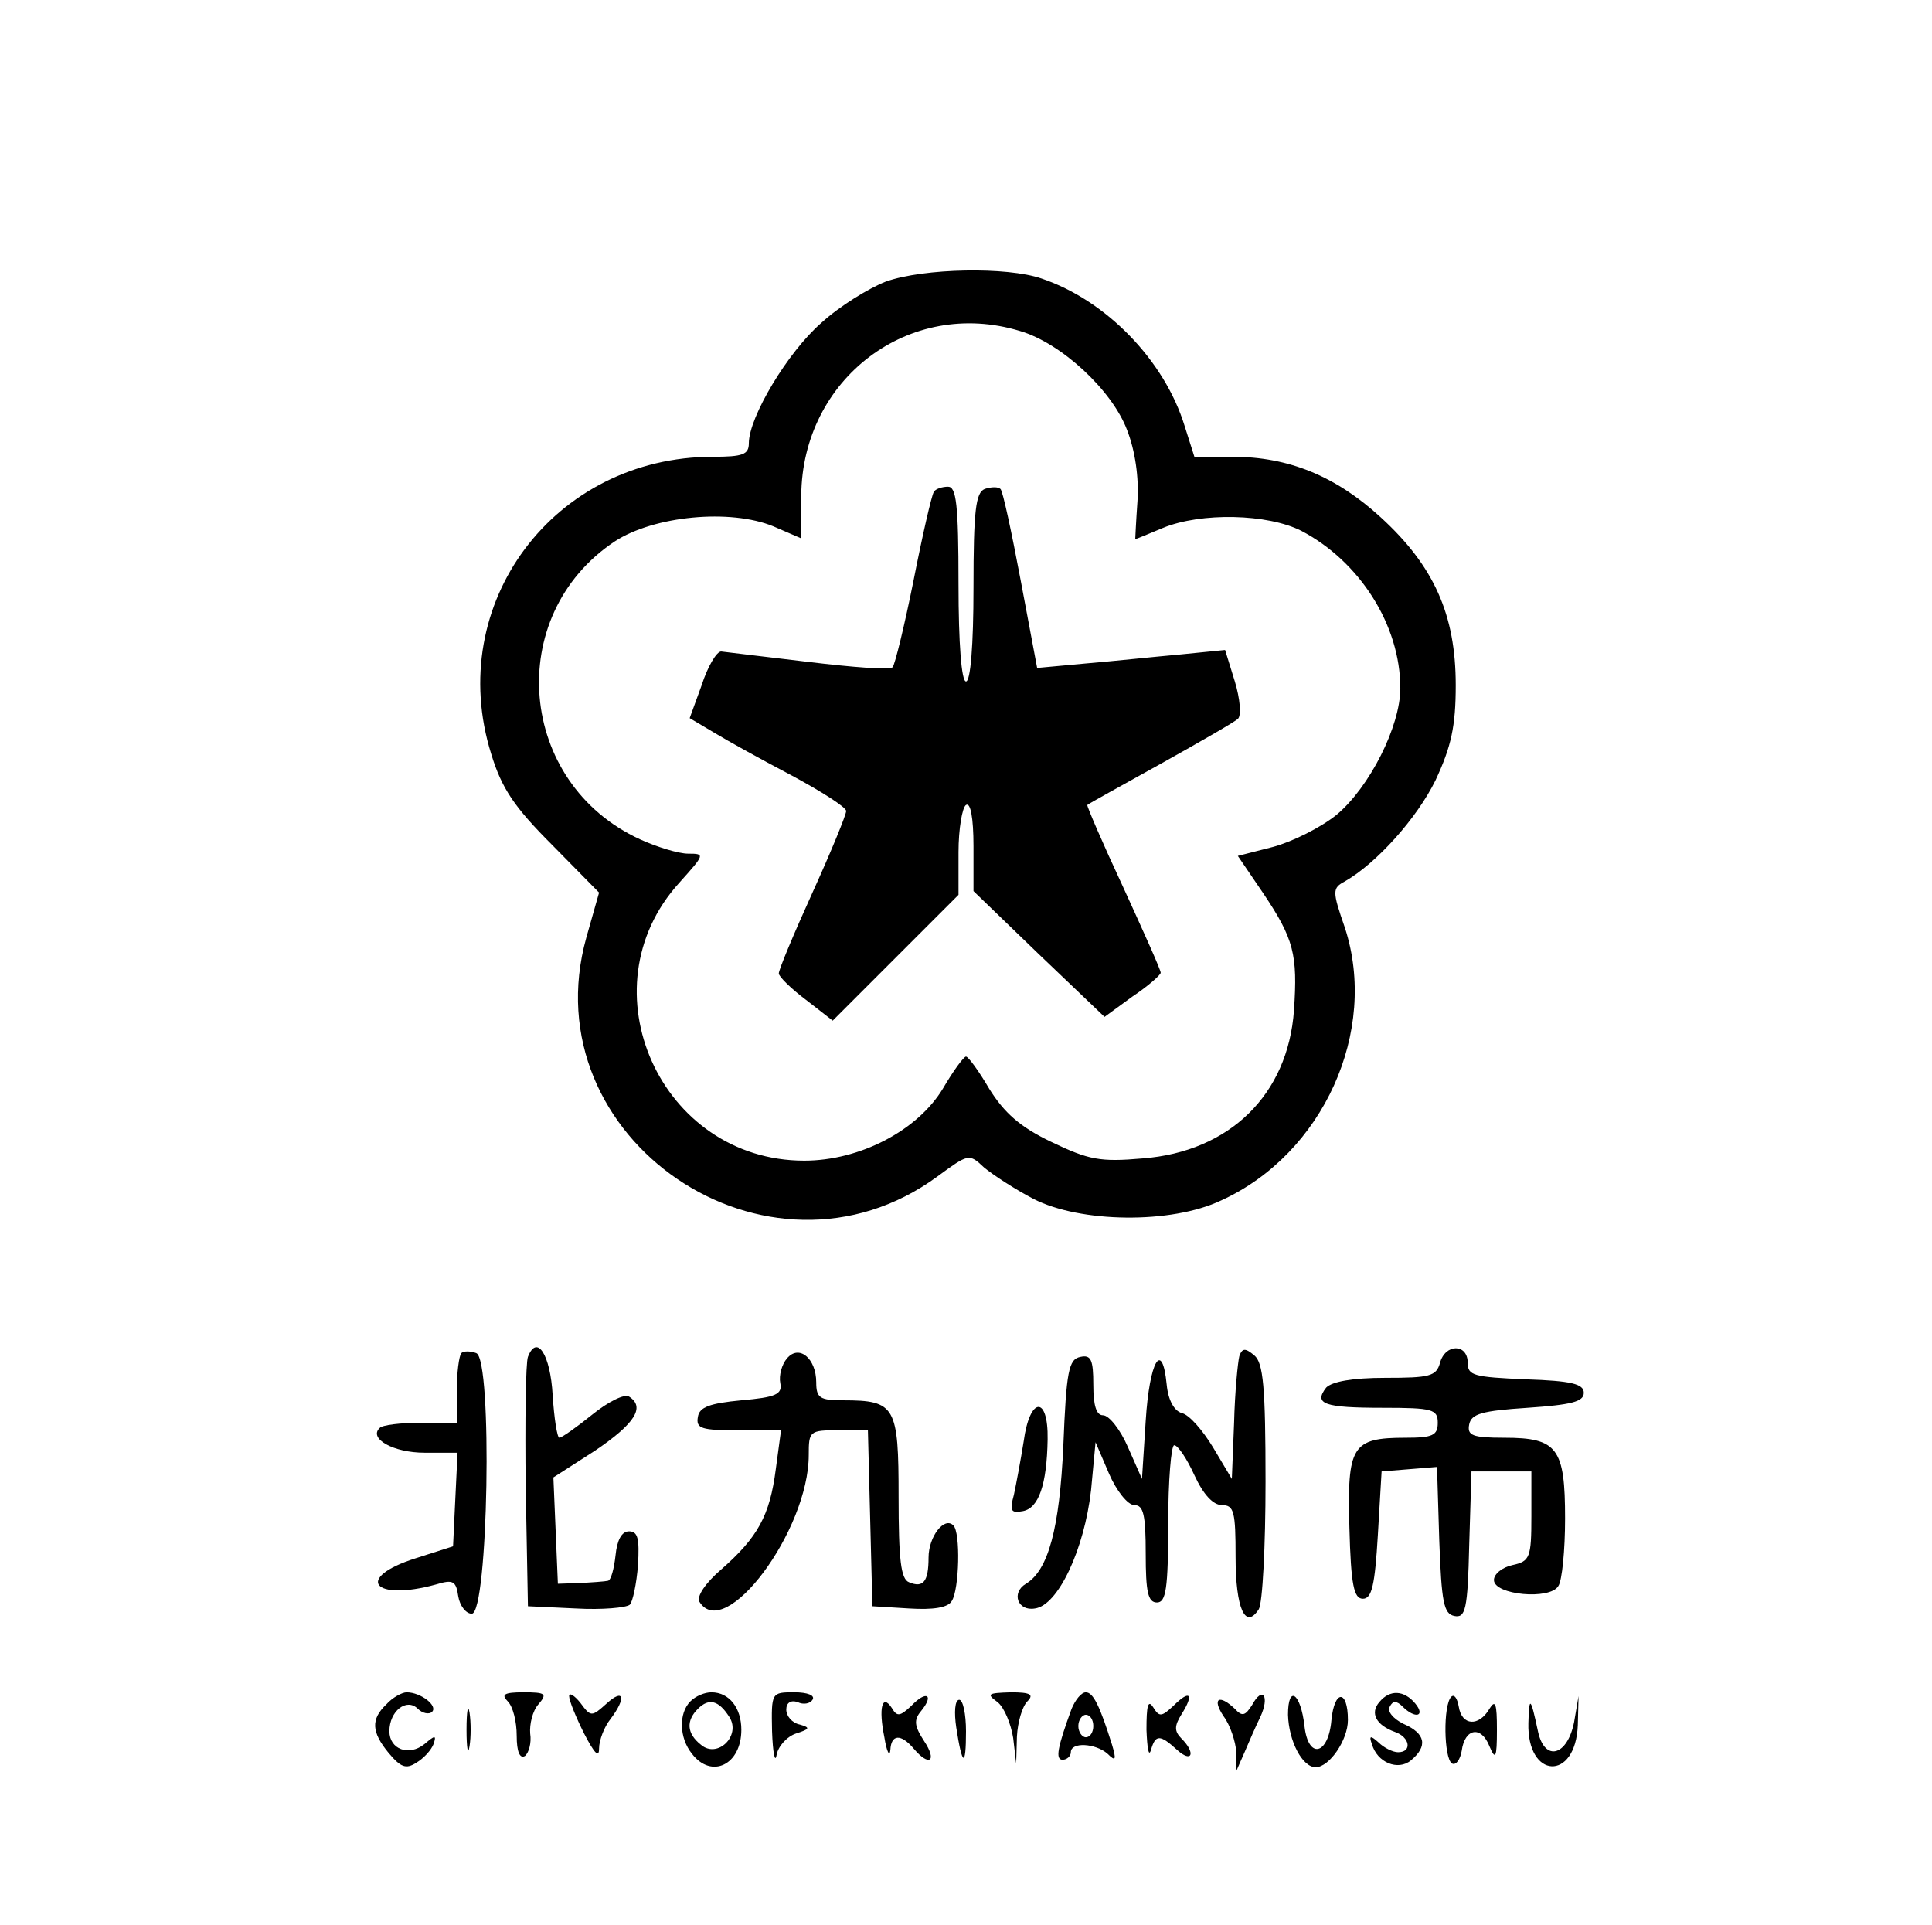
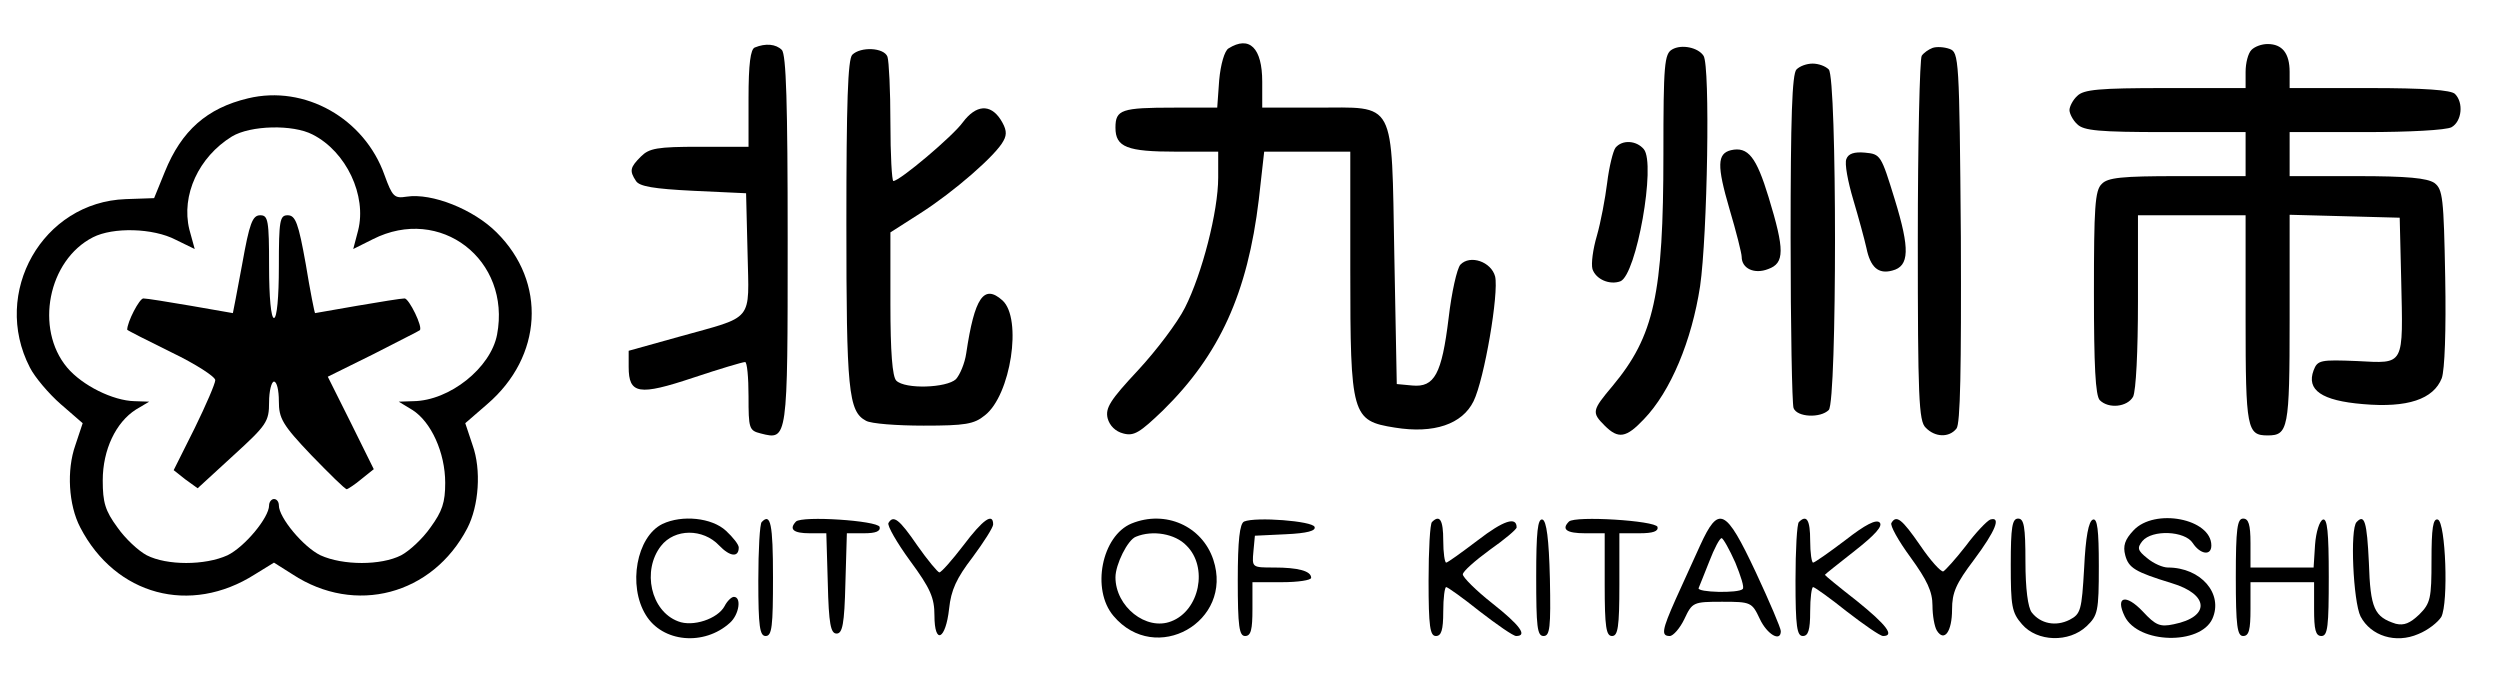
- <svg xmlns="http://www.w3.org/2000/svg" version="1.0" width="258pt" height="257pt" viewBox="0 0 258 257" preserveAspectRatio="xMidYMid meet">
-   <g transform="translate(0,257) scale(0.1,-0.1)" fill="#000000" stroke="none">
-     <path d="M1183 2194 c-23 -9 -62 -33 -86 -55 -45 -39 -97 -126 -97 -161 0 -15 -8 -18 -48 -18 -212 0 -359 -196 -296 -397 14 -46 31 -71 81 -121 l63 -64 -17 -60 c-75 -269 243 -485 469 -319 41 30 42 31 62 12 12 -10 41 -29 66 -42 62 -32 184 -34 251 -2 136 62 210 226 165 364 -17 49 -17 53 0 62 42 24 96 84 121 135 21 45 27 72 27 127 0 94 -29 159 -100 224 -60 55 -123 81 -198 81 l-51 0 -13 41 c-27 88 -105 168 -191 197 -46 16 -157 14 -208 -4z m179 -66 c55 -16 123 -79 143 -132 11 -28 16 -64 14 -95 -2 -28 -3 -51 -3 -51 1 0 18 7 37 15 51 21 140 19 185 -4 78 -41 132 -126 132 -210 0 -51 -41 -132 -85 -169 -21 -17 -59 -36 -85 -43 l-47 -12 34 -50 c41 -61 46 -82 41 -156 -8 -113 -86 -189 -202 -198 -57 -5 -72 -2 -122 22 -42 20 -63 39 -83 71 -14 24 -28 43 -31 43 -3 0 -17 -19 -31 -43 -34 -56 -111 -96 -185 -96 -192 0 -295 230 -167 371 34 38 35 39 12 39 -13 0 -42 9 -64 19 -164 75 -183 299 -34 398 52 34 154 44 212 20 l37 -16 0 57 c1 156 144 265 292 220z" />
-     <path d="M1247 1913 c-3 -5 -15 -57 -27 -118 -12 -60 -25 -113 -28 -116 -4 -4 -54 0 -112 7 -58 7 -110 13 -117 14 -6 0 -18 -20 -26 -45 l-16 -44 32 -19 c18 -11 65 -37 105 -58 39 -21 72 -42 72 -47 0 -5 -20 -54 -45 -109 -25 -55 -45 -103 -45 -108 0 -4 16 -20 36 -35 l36 -28 84 84 84 84 0 57 c0 31 5 60 10 63 6 4 10 -17 10 -55 l0 -60 87 -84 88 -84 37 27 c21 14 38 29 38 32 0 4 -23 55 -50 114 -28 60 -49 109 -48 110 2 2 46 26 98 55 52 29 99 56 103 60 5 4 3 27 -4 50 l-13 42 -60 -6 c-34 -3 -90 -9 -126 -12 l-65 -6 -22 117 c-12 64 -24 120 -27 122 -3 3 -12 3 -21 0 -12 -5 -15 -28 -15 -132 0 -77 -4 -125 -10 -125 -6 0 -10 50 -10 130 0 107 -3 130 -14 130 -8 0 -17 -3 -19 -7z" />
-     <path d="M616 763 c-3 -4 -6 -26 -6 -50 l0 -43 -48 0 c-27 0 -52 -3 -55 -7 -15 -14 18 -33 60 -33 l44 0 -3 -62 -3 -63 -50 -16 c-82 -26 -57 -58 27 -35 23 7 27 5 30 -16 2 -12 10 -23 18 -23 22 0 28 340 6 348 -8 3 -17 3 -20 0z" />
-     <path d="M705 758 c-3 -8 -4 -86 -3 -173 l3 -160 64 -3 c35 -2 67 1 72 5 4 4 9 28 11 53 2 35 0 45 -12 45 -10 0 -16 -12 -18 -32 -2 -18 -6 -33 -10 -34 -4 -1 -20 -2 -37 -3 l-30 -1 -3 71 -3 71 56 36 c53 36 67 58 45 72 -6 4 -28 -7 -49 -24 -21 -17 -41 -31 -44 -31 -3 0 -7 26 -9 57 -3 54 -21 82 -33 51z" />
-     <path d="M1051 756 c-7 -8 -11 -23 -9 -33 3 -15 -6 -19 -52 -23 -42 -4 -56 -9 -58 -22 -3 -16 5 -18 54 -18 l57 0 -7 -52 c-8 -62 -24 -91 -73 -134 -21 -18 -33 -36 -29 -43 34 -55 146 95 146 196 0 32 1 33 40 33 l39 0 3 -117 3 -118 49 -3 c32 -2 52 1 57 10 10 15 12 92 2 101 -12 12 -33 -15 -33 -43 0 -32 -7 -41 -26 -33 -11 4 -14 30 -14 114 0 121 -4 129 -74 129 -31 0 -36 3 -36 24 0 32 -23 51 -39 32z" />
-     <path d="M1655 759 c-2 -8 -6 -48 -7 -89 l-3 -75 -25 42 c-14 23 -32 44 -42 46 -10 3 -18 17 -20 38 -6 61 -23 31 -28 -48 l-5 -78 -19 43 c-10 23 -25 42 -33 42 -9 0 -13 13 -13 41 0 33 -3 40 -17 37 -16 -3 -19 -19 -23 -118 -5 -111 -20 -167 -50 -185 -20 -12 -11 -37 12 -33 31 4 66 79 75 158 l6 64 18 -42 c10 -23 25 -42 34 -42 12 0 15 -13 15 -65 0 -51 3 -65 15 -65 12 0 15 18 15 105 0 58 4 105 8 105 5 0 17 -18 27 -40 12 -26 25 -40 37 -40 16 0 18 -9 18 -69 0 -69 13 -98 31 -70 5 8 9 84 9 170 0 127 -3 159 -15 169 -12 10 -16 10 -20 -1z" />
-     <path d="M1923 750 c-5 -18 -14 -20 -73 -20 -44 0 -71 -5 -79 -13 -17 -22 -3 -27 76 -27 66 0 73 -2 73 -20 0 -17 -7 -20 -43 -20 -72 0 -78 -11 -75 -120 2 -77 6 -95 18 -95 12 0 16 18 20 85 l5 85 37 3 37 3 3 -98 c3 -83 6 -98 20 -101 15 -3 18 8 20 95 l3 98 40 0 40 0 0 -60 c0 -55 -2 -60 -25 -65 -14 -3 -25 -12 -25 -20 0 -20 75 -27 86 -8 5 7 9 48 9 90 0 94 -10 108 -81 108 -43 0 -50 3 -47 18 3 14 17 18 78 22 58 4 75 8 75 20 0 12 -17 16 -77 18 -70 3 -78 5 -78 22 0 26 -30 26 -37 0z" />
-     <path d="M1367 645 c-4 -25 -10 -57 -13 -71 -6 -22 -4 -25 12 -22 21 4 32 35 33 96 1 59 -24 57 -32 -3z" />
-     <path d="M516 294 c-21 -20 -20 -37 3 -65 16 -19 23 -22 37 -13 10 6 20 17 23 25 4 12 2 12 -12 0 -21 -17 -47 -7 -47 17 0 27 23 45 38 30 6 -6 15 -8 19 -4 8 8 -15 26 -34 26 -6 0 -19 -7 -27 -16z" />
-     <path d="M678 298 c7 -7 12 -27 12 -46 0 -21 4 -31 11 -27 5 4 9 17 7 30 -1 12 3 30 11 39 12 14 10 16 -20 16 -26 0 -30 -3 -21 -12z" />
-     <path d="M760 305 c0 -6 9 -28 20 -50 14 -27 20 -33 20 -20 0 11 7 29 15 39 22 29 18 42 -5 21 -20 -18 -21 -18 -35 1 -8 10 -15 14 -15 9z" />
-     <path d="M922 298 c-16 -16 -15 -49 2 -70 26 -34 66 -15 66 32 0 29 -16 50 -40 50 -9 0 -21 -5 -28 -12z m52 -21 c16 -25 -16 -56 -38 -37 -19 15 -20 32 -4 48 15 15 28 11 42 -11z" />
-     <path d="M1031 258 c1 -29 4 -43 6 -32 2 12 14 25 26 29 19 6 19 8 5 12 -10 2 -18 11 -18 20 0 9 6 13 15 10 8 -4 17 -2 20 3 4 6 -7 10 -24 10 -31 0 -31 0 -30 -52z" />
-     <path d="M1217 292 c-15 -14 -19 -15 -26 -3 -13 20 -18 0 -10 -39 3 -19 7 -27 8 -17 1 21 14 22 31 2 21 -25 32 -17 14 10 -13 20 -14 28 -4 40 18 22 7 28 -13 7z" />
-     <path d="M1332 297 c9 -7 18 -29 21 -48 l4 -34 1 36 c1 19 7 40 14 47 9 9 4 12 -22 12 -31 -1 -33 -2 -18 -13z" />
-     <path d="M1431 288 c-19 -52 -22 -68 -12 -68 6 0 11 5 11 10 0 14 33 12 49 -2 11 -11 12 -8 6 12 -16 51 -25 70 -35 70 -6 0 -14 -10 -19 -22z m29 -23 c0 -8 -4 -15 -10 -15 -5 0 -10 7 -10 15 0 8 5 15 10 15 6 0 10 -7 10 -15z" />
-     <path d="M1567 292 c-16 -15 -19 -15 -27 -2 -7 11 -9 2 -9 -30 1 -25 3 -37 6 -27 6 21 12 21 35 0 20 -18 25 -4 6 15 -10 10 -10 17 0 33 17 27 11 33 -11 11z" />
-     <path d="M1672 293 c-9 -14 -13 -16 -23 -5 -21 20 -31 14 -15 -10 9 -12 16 -34 17 -48 l0 -25 11 25 c6 14 15 35 21 47 13 28 3 42 -11 16z" />
-     <path d="M1720 280 c1 -35 19 -70 37 -70 18 0 43 36 43 63 0 41 -18 41 -22 0 -4 -47 -31 -53 -36 -8 -5 44 -22 56 -22 15z" />
-     <path d="M1842 297 c-13 -15 -4 -31 21 -40 20 -7 23 -27 4 -27 -7 0 -19 6 -26 13 -11 10 -13 9 -9 -2 7 -25 35 -36 52 -22 23 19 20 36 -10 49 -14 7 -22 17 -18 23 4 8 9 8 17 0 17 -17 31 -13 17 4 -15 18 -34 19 -48 2z" />
-     <path d="M1938 304 c-11 -11 -10 -82 1 -89 5 -3 11 5 13 17 4 30 26 34 37 6 8 -19 10 -16 10 22 0 35 -2 41 -10 28 -14 -24 -37 -23 -41 3 -2 11 -6 17 -10 13z" />
-     <path d="M623 260 c0 -25 2 -35 4 -22 2 12 2 32 0 45 -2 12 -4 2 -4 -23z" />
-     <path d="M1277 263 c8 -52 13 -54 13 -5 0 23 -4 42 -9 42 -6 0 -7 -17 -4 -37z" />
-     <path d="M2041 269 c-2 -75 63 -78 66 -3 l1 39 -6 -35 c-9 -45 -39 -53 -48 -13 -10 47 -12 49 -13 12z" />
+ <svg xmlns="http://www.w3.org/2000/svg" version="1.0" width="511pt" height="139pt" viewBox="0 0 511 139" preserveAspectRatio="xMidYMid meet">
+   <g transform="translate(0,139) scale(0.1,-0.1)" fill="#000000" stroke="none">
+     <path d="M1543 1293 c-9 -3 -13 -34 -13 -104 l0 -99 -100 0 c-87 0 -103 -3 -120 -20 -22 -22 -24 -29 -10 -50 7 -11 36 -16 117 -20 l108 -5 3 -122 c3 -143 15 -128 -139 -171 l-104 -29 0 -33 c0 -56 21 -59 132 -22 54 18 101 32 106 32 4 0 7 -31 7 -70 0 -66 1 -70 25 -76 55 -14 55 -15 55 395 0 280 -3 380 -12 389 -12 12 -33 14 -55 5z" />
+     <path d="M2511 1291 c-8 -5 -16 -32 -19 -65 l-4 -56 -88 0 c-108 0 -120 -4 -120 -41 0 -40 24 -49 124 -49 l86 0 0 -53 c0 -69 -33 -197 -68 -266 -15 -30 -58 -87 -96 -128 -57 -61 -67 -77 -62 -98 4 -15 16 -27 32 -31 22 -6 34 2 81 47 116 114 173 240 196 431 l11 98 88 0 88 0 0 -242 c0 -298 3 -308 91 -322 80 -13 138 7 161 54 22 45 52 221 44 255 -8 30 -51 45 -71 24 -7 -8 -18 -57 -24 -109 -14 -115 -29 -142 -74 -138 l-32 3 -5 263 c-6 323 5 302 -161 302 l-109 0 0 53 c0 69 -26 95 -69 68z" />
+     <path d="M3418 1289 c-16 -9 -18 -30 -18 -214 0 -287 -19 -372 -104 -474 -42 -50 -43 -54 -16 -81 28 -28 44 -25 80 13 55 57 98 161 115 272 15 104 21 451 7 471 -11 17 -45 24 -64 13z" />
+     <path d="M3950 1292 c-8 -3 -18 -10 -22 -16 -4 -6 -8 -176 -8 -378 0 -320 2 -369 16 -382 19 -20 48 -21 63 -2 8 9 10 121 9 391 -3 367 -4 378 -23 385 -11 4 -27 5 -35 2z" />
+     <path d="M4602 1288 c-7 -7 -12 -27 -12 -45 l0 -33 -164 0 c-136 0 -167 -3 -180 -16 -9 -8 -16 -22 -16 -29 0 -7 7 -21 16 -29 13 -13 44 -16 180 -16 l164 0 0 -45 0 -45 -139 0 c-114 0 -143 -3 -155 -16 -14 -13 -16 -48 -16 -223 0 -148 3 -210 12 -219 18 -18 56 -14 68 7 6 12 10 93 10 195 l0 176 110 0 110 0 0 -213 c0 -224 3 -237 45 -237 42 0 45 13 45 237 l0 214 113 -3 112 -3 3 -125 c4 -180 8 -173 -90 -168 -75 3 -81 2 -89 -19 -15 -40 16 -62 101 -69 91 -8 144 10 161 53 6 17 9 97 7 206 -3 163 -5 180 -22 193 -15 10 -55 14 -158 14 l-138 0 0 45 0 45 156 0 c88 0 164 4 175 10 21 12 25 50 7 68 -8 8 -62 12 -175 12 l-163 0 0 33 c0 38 -15 57 -45 57 -12 0 -26 -5 -33 -12z" />
+     <path d="M1742 1278 c-9 -9 -12 -99 -12 -344 0 -341 4 -385 40 -404 10 -6 63 -10 118 -10 85 0 103 3 125 21 53 41 77 198 36 235 -38 34 -57 6 -74 -108 -3 -21 -13 -44 -21 -53 -19 -18 -104 -21 -122 -3 -8 8 -12 58 -12 157 l0 146 61 39 c69 44 155 119 170 148 8 14 6 25 -6 44 -21 32 -50 30 -77 -6 -20 -28 -129 -120 -142 -120 -3 0 -6 54 -6 119 0 66 -3 126 -6 135 -7 19 -55 21 -72 4z" />
+     <path d="M3672 1248 c-9 -9 -12 -99 -12 -344 0 -183 3 -339 6 -348 7 -19 55 -21 72 -4 17 17 17 679 0 696 -7 7 -21 12 -33 12 -12 0 -26 -5 -33 -12z" />
+     <path d="M507 1189 c-84 -20 -136 -66 -170 -150 l-22 -54 -58 -2 c-170 -6 -275 -191 -196 -344 10 -20 39 -54 63 -75 l45 -39 -15 -45 c-18 -51 -14 -122 10 -168 72 -139 225 -180 357 -96 l39 24 38 -24 c128 -84 286 -42 357 94 24 46 29 120 11 170 l-15 45 45 39 c113 97 122 249 19 351 -47 47 -132 81 -184 73 -25 -4 -29 0 -45 44 -41 116 -163 185 -279 157z m132 -74 c69 -35 111 -125 93 -196 l-10 -38 40 20 c138 70 283 -42 254 -195 -13 -68 -97 -135 -171 -136 l-30 -1 28 -17 c38 -24 67 -87 67 -149 0 -40 -6 -58 -30 -91 -16 -23 -43 -48 -60 -57 -41 -21 -119 -21 -165 0 -35 17 -85 77 -85 102 0 7 -4 13 -10 13 -5 0 -10 -6 -10 -13 0 -25 -50 -85 -85 -102 -46 -21 -124 -21 -165 0 -17 9 -44 34 -60 57 -25 34 -30 51 -30 96 0 63 27 119 68 145 l27 16 -30 1 c-44 1 -107 32 -138 69 -66 79 -39 219 53 266 41 21 123 19 169 -5 l39 -19 -11 40 c-17 70 19 148 87 190 38 23 125 25 165 4z" />
+     <path d="M495 850 c-10 -55 -19 -100 -19 -100 -1 0 -39 7 -86 15 -47 8 -90 15 -97 15 -8 0 -33 -48 -33 -64 0 -1 41 -22 90 -46 50 -24 90 -50 90 -57 0 -7 -19 -51 -42 -98 l-43 -86 24 -19 25 -18 73 67 c68 62 73 69 73 109 0 23 5 42 10 42 6 0 10 -18 10 -40 0 -35 7 -48 66 -110 37 -38 69 -70 73 -70 3 1 17 10 30 21 l25 20 -47 95 -47 94 93 46 c50 26 93 47 95 49 7 6 -22 65 -31 65 -7 0 -50 -7 -97 -15 -47 -8 -86 -15 -86 -15 -1 0 -10 45 -19 100 -15 84 -21 100 -37 100 -16 0 -18 -10 -18 -105 0 -63 -4 -105 -10 -105 -6 0 -10 42 -10 105 0 95 -2 105 -18 105 -16 0 -22 -16 -37 -100z" />
+     <path d="M3302 1088 c-5 -7 -13 -39 -17 -72 -4 -32 -13 -80 -21 -108 -8 -27 -12 -57 -9 -68 7 -21 35 -33 57 -25 33 13 73 240 48 270 -15 18 -44 20 -58 3z" />
+     <path d="M3538 1083 c-28 -7 -29 -31 -3 -120 14 -47 25 -91 25 -98 0 -24 26 -36 54 -25 34 12 34 39 1 147 -25 82 -42 104 -77 96z" />
+     <path d="M3774 1065 c-4 -9 3 -46 14 -83 11 -37 23 -81 27 -99 8 -39 24 -54 53 -46 35 9 36 44 5 145 -28 91 -29 93 -61 96 -22 2 -34 -2 -38 -13z" />
+     <path d="M1354 319 c-53 -26 -71 -126 -34 -186 34 -56 119 -64 172 -16 19 17 24 53 8 53 -5 0 -14 -9 -19 -19 -14 -26 -65 -43 -95 -31 -56 21 -74 104 -35 154 28 36 86 36 119 1 22 -23 40 -25 40 -4 0 6 -12 21 -26 34 -29 27 -90 33 -130 14z" />
+     <path d="M1557 323 c-4 -3 -7 -57 -7 -120 0 -94 3 -113 15 -113 13 0 15 20 15 120 0 110 -5 132 -23 113z" />
+     <path d="M1627 324 c-15 -16 -5 -24 28 -24 l34 0 3 -102 c2 -84 6 -103 18 -103 12 0 16 19 18 103 l3 102 35 0 c24 0 34 4 32 13 -5 13 -158 23 -171 11z" />
+     <path d="M1816 321 c-3 -5 17 -40 44 -77 42 -57 50 -76 50 -112 0 -61 23 -50 30 14 4 38 15 62 48 105 23 31 42 61 42 67 0 25 -21 10 -61 -43 -23 -30 -45 -55 -49 -55 -3 0 -24 25 -45 55 -37 54 -49 63 -59 46z" />
+     <path d="M2313 320 c-61 -25 -83 -135 -37 -189 86 -102 246 -12 204 115 -23 69 -98 102 -167 74z m112 -45 c45 -44 27 -133 -31 -155 -51 -20 -114 30 -114 90 0 26 25 77 42 83 34 14 80 6 103 -18z" />
+     <path d="M2543 324 c-9 -4 -13 -38 -13 -120 0 -95 3 -114 15 -114 12 0 15 13 15 55 l0 55 60 0 c33 0 60 4 60 9 0 14 -27 21 -76 21 -45 0 -45 0 -42 33 l3 32 63 3 c44 2 62 7 59 15 -4 12 -120 21 -144 11z" />
+     <path d="M2927 323 c-4 -3 -7 -57 -7 -120 0 -94 3 -113 15 -113 11 0 15 12 15 50 0 28 3 50 6 50 3 0 34 -22 69 -50 35 -27 68 -50 74 -50 24 0 8 22 -49 67 -33 26 -60 53 -60 59 0 6 25 28 55 50 30 21 55 42 55 46 0 23 -27 14 -79 -26 -33 -25 -62 -46 -65 -46 -3 0 -6 20 -6 45 0 42 -7 54 -23 38z" />
+     <path d="M3140 211 c0 -102 2 -121 15 -121 13 0 15 17 13 117 -2 82 -7 118 -15 121 -10 3 -13 -25 -13 -117z" />
+     <path d="M3207 324 c-16 -16 -5 -24 33 -24 l40 0 0 -105 c0 -87 3 -105 15 -105 12 0 15 18 15 105 l0 105 41 0 c28 0 39 4 37 13 -5 13 -168 23 -181 11z" />
+     <path d="M3475 275 c-14 -30 -36 -80 -50 -110 -28 -63 -30 -75 -12 -75 7 0 21 16 30 35 16 34 18 35 77 35 59 0 61 -1 77 -35 15 -32 43 -48 43 -25 0 6 -23 60 -51 120 -62 132 -76 138 -114 55z m72 -35 c11 -27 19 -51 15 -54 -8 -9 -94 -7 -90 2 2 4 11 28 22 55 10 26 21 47 25 47 3 0 16 -23 28 -50z" />
+     <path d="M3677 323 c-4 -3 -7 -57 -7 -120 0 -94 3 -113 15 -113 11 0 15 12 15 50 0 28 3 50 6 50 3 0 34 -22 69 -50 35 -27 68 -50 74 -50 24 0 8 22 -54 72 -36 28 -65 52 -65 53 0 1 28 23 61 49 42 33 58 51 51 58 -7 7 -29 -4 -70 -36 -33 -25 -63 -46 -66 -46 -3 0 -6 20 -6 45 0 42 -7 54 -23 38z" />
+     <path d="M3866 321 c-3 -5 14 -36 39 -70 34 -47 45 -70 45 -99 0 -20 4 -43 9 -51 15 -24 31 -2 31 43 0 35 8 53 45 102 44 59 56 89 33 82 -7 -3 -30 -27 -50 -54 -21 -27 -42 -50 -46 -52 -5 -1 -26 22 -47 53 -38 55 -49 63 -59 46z" />
+     <path d="M4110 236 c0 -85 2 -98 23 -122 31 -36 96 -38 132 -4 23 22 25 30 25 123 0 74 -3 98 -12 95 -9 -3 -15 -36 -18 -99 -5 -87 -7 -94 -30 -106 -28 -14 -59 -8 -77 15 -8 10 -13 49 -13 104 0 72 -3 88 -15 88 -12 0 -15 -17 -15 -94z" />
+     <path d="M4361 306 c-18 -19 -22 -32 -17 -51 7 -26 20 -34 95 -57 77 -23 79 -69 4 -84 -28 -6 -37 -2 -63 26 -35 37 -57 31 -37 -10 28 -56 154 -59 179 -5 23 51 -23 105 -91 105 -10 0 -29 8 -42 19 -20 16 -21 21 -10 35 20 24 87 21 103 -4 15 -23 38 -27 38 -5 0 55 -116 77 -159 31z" />
+     <path d="M4570 210 c0 -100 3 -120 15 -120 12 0 15 13 15 55 l0 55 65 0 65 0 0 -55 c0 -42 3 -55 15 -55 13 0 15 20 15 121 0 92 -3 120 -12 117 -7 -3 -14 -25 -16 -51 l-3 -47 -65 0 -64 0 0 50 c0 38 -4 50 -15 50 -12 0 -15 -20 -15 -120z" />
+     <path d="M4817 323 c-14 -13 -7 -163 8 -193 21 -40 72 -56 118 -36 20 8 40 24 47 35 15 29 9 193 -7 199 -10 3 -13 -18 -13 -83 0 -78 -2 -88 -25 -111 -19 -18 -31 -23 -48 -19 -44 14 -52 31 -55 125 -4 84 -9 100 -25 83z" />
  </g>
</svg>
